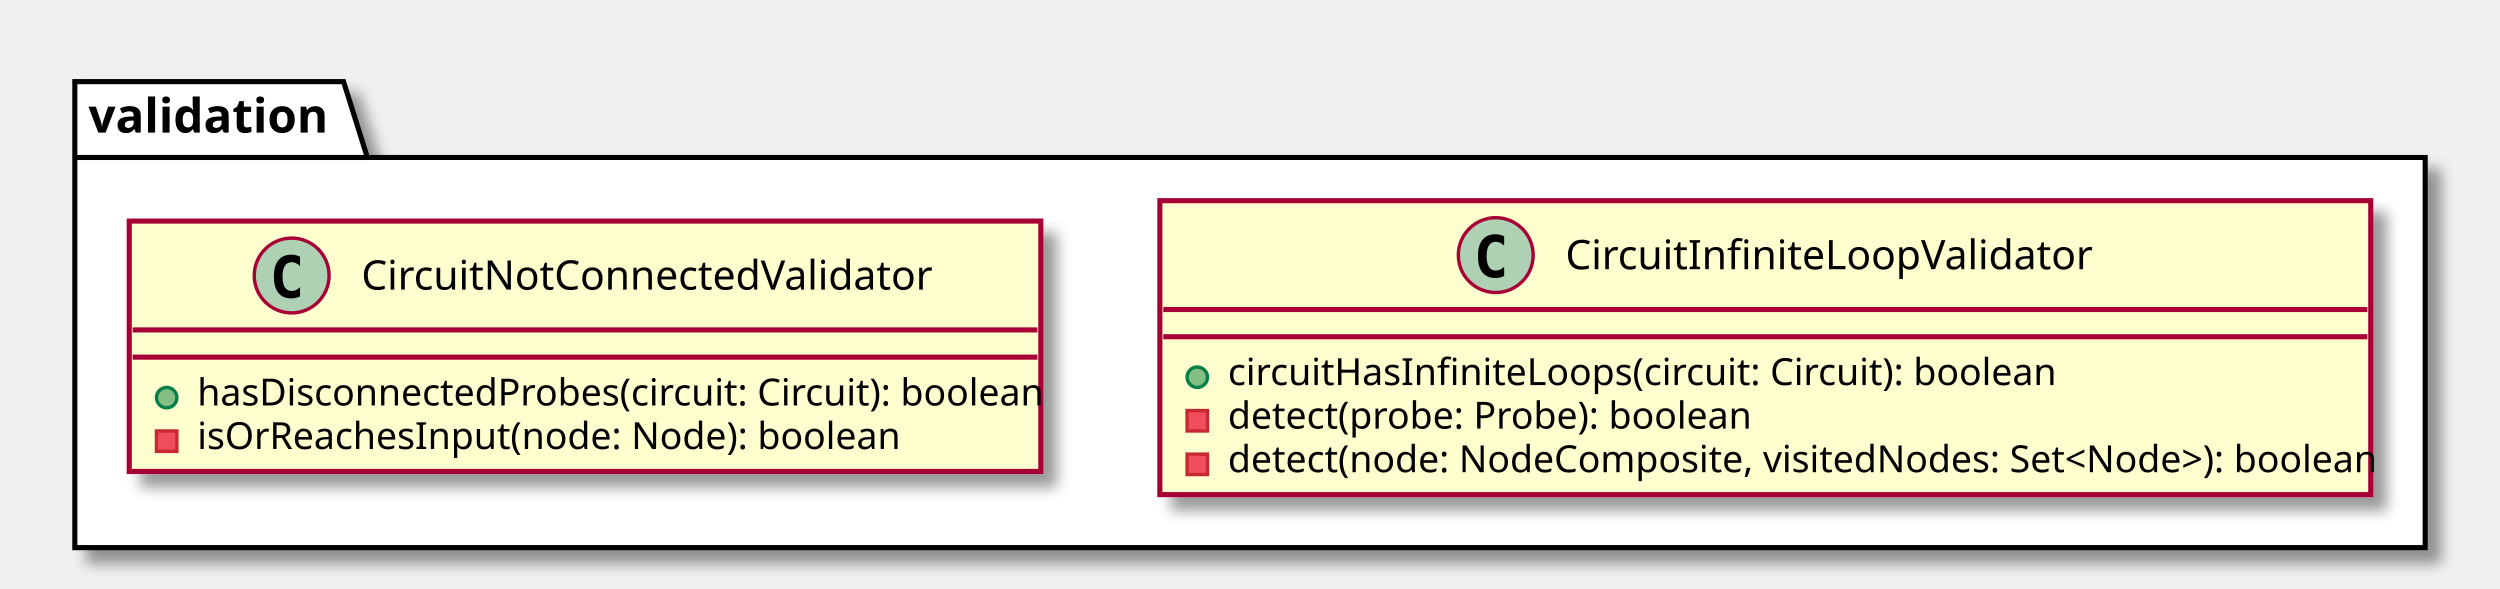
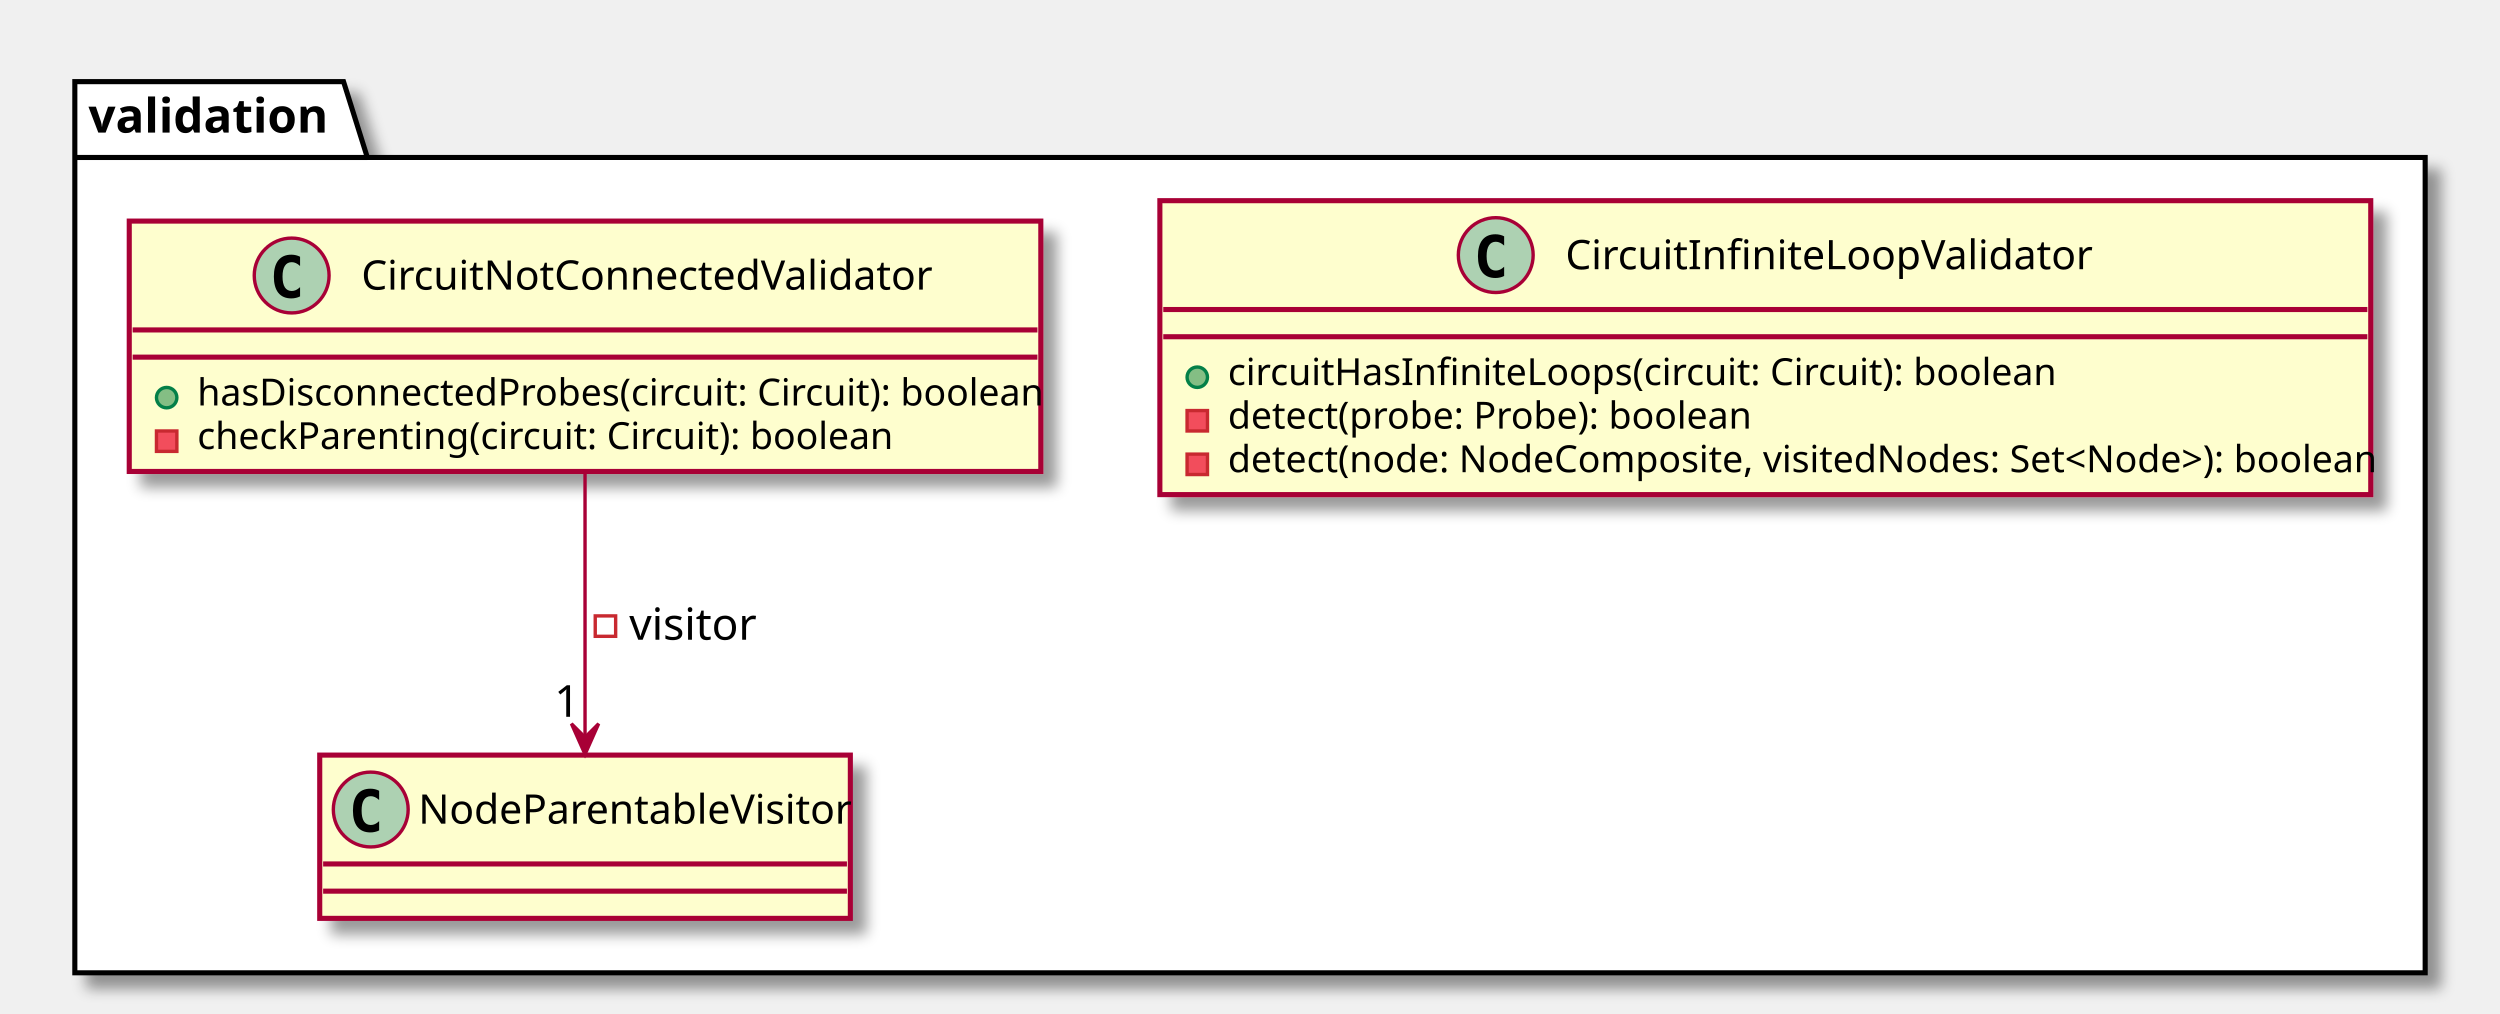
- <svg xmlns="http://www.w3.org/2000/svg" contentScriptType="application/ecmascript" contentStyleType="text/css" height="173px" preserveAspectRatio="none" style="width:735px;height:173px;" version="1.1" viewBox="0 0 735 173" width="735px" zoomAndPan="magnify">
+ <svg xmlns="http://www.w3.org/2000/svg" contentScriptType="application/ecmascript" contentStyleType="text/css" height="298px" preserveAspectRatio="none" style="width:735px;height:298px;" version="1.1" viewBox="0 0 735 298" width="735px" zoomAndPan="magnify">
  <defs>
-     <filter height="300%" id="f1n8bo4firf1jx" width="300%" x="-1" y="-1">
+     <filter height="300%" id="fdf7yr17h9pzr" width="300%" x="-1" y="-1">
      <feGaussianBlur result="blurOut" stdDeviation="2.0" />
      <feColorMatrix in="blurOut" result="blurOut2" type="matrix" values="0 0 0 0 0 0 0 0 0 0 0 0 0 0 0 0 0 0 .4 0" />
      <feOffset dx="4.0" dy="4.0" in="blurOut2" result="blurOut3" />
      <feBlend in="SourceGraphic" in2="blurOut3" mode="normal" />
    </filter>
  </defs>
  <g>
-     <polygon fill="#FFFFFF" filter="url(#f1n8bo4firf1jx)" points="22,24,101,24,108,46.297,713,46.297,713,161,22,161,22,24" style="stroke: #000000; stroke-width: 1.5;" />
+     <polygon fill="#FFFFFF" filter="url(#fdf7yr17h9pzr)" points="22,24,101,24,108,46.297,713,46.297,713,286,22,286,22,24" style="stroke: #000000; stroke-width: 1.5;" />
    <line style="stroke: #000000; stroke-width: 1.5;" x1="22" x2="108" y1="46.297" y2="46.297" />
-     <text fill="#000000" font-family="sans-serif" font-size="14" font-weight="bold" lengthAdjust="spacingAndGlyphs" textLength="73" x="26" y="38.995">validation
-         </text>
-     <rect fill="#FEFECE" filter="url(#f1n8bo4firf1jx)" height="86.414" id="CircuitInfiniteLoopValidator" style="stroke: #A80036; stroke-width: 1.5;" width="356" x="341" y="59" />
+     <text fill="#000000" font-family="sans-serif" font-size="14" font-weight="bold" lengthAdjust="spacingAndGlyphs" textLength="73" x="26" y="38.995">validation</text>
+     <rect fill="#FEFECE" filter="url(#fdf7yr17h9pzr)" height="86.414" id="CircuitInfiniteLoopValidator" style="stroke: #A80036; stroke-width: 1.5;" width="356" x="341" y="59" />
    <ellipse cx="439.75" cy="75" fill="#ADD1B2" rx="11" ry="11" style="stroke: #A80036; stroke-width: 1.0;" />
    <path d="M442.219,81.141 Q441.641,81.438 441,81.578 Q440.359,81.734 439.656,81.734 Q437.156,81.734 435.828,80.094 Q434.516,78.438 434.516,75.312 Q434.516,72.188 435.828,70.531 Q437.156,68.875 439.656,68.875 Q440.359,68.875 441,69.031 Q441.656,69.188 442.219,69.484 L442.219,72.203 Q441.594,71.625 441,71.359 Q440.406,71.078 439.781,71.078 Q438.438,71.078 437.75,72.156 Q437.062,73.219 437.062,75.312 Q437.062,77.406 437.75,78.484 Q438.438,79.547 439.781,79.547 Q440.406,79.547 441,79.281 Q441.594,79 442.219,78.422 L442.219,81.141 Z " />
-     <text fill="#000000" font-family="sans-serif" font-size="12" lengthAdjust="spacingAndGlyphs" textLength="150" x="460.25" y="79.154">CircuitInfiniteLoopValidator
-         </text>
+     <text fill="#000000" font-family="sans-serif" font-size="12" lengthAdjust="spacingAndGlyphs" textLength="150" x="460.25" y="79.154">CircuitInfiniteLoopValidator</text>
    <line style="stroke: #A80036; stroke-width: 1.5;" x1="342" x2="696" y1="91" y2="91" />
    <line style="stroke: #A80036; stroke-width: 1.5;" x1="342" x2="696" y1="99" y2="99" />
    <ellipse cx="352" cy="110.902" fill="#84BE84" rx="3" ry="3" style="stroke: #038048; stroke-width: 1.0;" />
-     <text fill="#000000" font-family="sans-serif" font-size="11" lengthAdjust="spacingAndGlyphs" textLength="238" x="361" y="113.21">circuitHasInfiniteLoops(circuit: Circuit): boolean
-         </text>
+     <text fill="#000000" font-family="sans-serif" font-size="11" lengthAdjust="spacingAndGlyphs" textLength="238" x="361" y="113.21">circuitHasInfiniteLoops(circuit: Circuit): boolean</text>
    <rect fill="#F24D5C" height="6" style="stroke: #C82930; stroke-width: 1.0;" width="6" x="349" y="120.707" />
-     <text fill="#000000" font-family="sans-serif" font-size="11" lengthAdjust="spacingAndGlyphs" textLength="147" x="361" y="126.015">detect(probe: Probe): boolean
-         </text>
+     <text fill="#000000" font-family="sans-serif" font-size="11" lengthAdjust="spacingAndGlyphs" textLength="147" x="361" y="126.015">detect(probe: Probe): boolean</text>
    <rect fill="#F24D5C" height="6" style="stroke: #C82930; stroke-width: 1.0;" width="6" x="349" y="133.512" />
-     <text fill="#000000" font-family="sans-serif" font-size="11" lengthAdjust="spacingAndGlyphs" textLength="330" x="361" y="138.82">detect(node: NodeComposite, visitedNodes: Set&lt;Node&gt;): boolean
-         </text>
-     <rect fill="#FEFECE" filter="url(#f1n8bo4firf1jx)" height="73.609" id="CircuitNotConnectedValidator" style="stroke: #A80036; stroke-width: 1.5;" width="268" x="38" y="65" />
+     <text fill="#000000" font-family="sans-serif" font-size="11" lengthAdjust="spacingAndGlyphs" textLength="330" x="361" y="138.82">detect(node: NodeComposite, visitedNodes: Set&lt;Node&gt;): boolean</text>
+     <rect fill="#FEFECE" filter="url(#fdf7yr17h9pzr)" height="73.609" id="CircuitNotConnectedValidator" style="stroke: #A80036; stroke-width: 1.5;" width="268" x="38" y="65" />
    <ellipse cx="85.75" cy="81" fill="#ADD1B2" rx="11" ry="11" style="stroke: #A80036; stroke-width: 1.0;" />
    <path d="M88.219,87.141 Q87.641,87.438 87,87.578 Q86.359,87.734 85.656,87.734 Q83.156,87.734 81.828,86.094 Q80.516,84.438 80.516,81.312 Q80.516,78.188 81.828,76.531 Q83.156,74.875 85.656,74.875 Q86.359,74.875 87,75.031 Q87.656,75.188 88.219,75.484 L88.219,78.203 Q87.594,77.625 87,77.359 Q86.406,77.078 85.781,77.078 Q84.438,77.078 83.75,78.156 Q83.062,79.219 83.062,81.312 Q83.062,83.406 83.75,84.484 Q84.438,85.547 85.781,85.547 Q86.406,85.547 87,85.281 Q87.594,85 88.219,84.422 L88.219,87.141 Z " />
-     <text fill="#000000" font-family="sans-serif" font-size="12" lengthAdjust="spacingAndGlyphs" textLength="164" x="106.25" y="85.154">CircuitNotConnectedValidator
-         </text>
+     <text fill="#000000" font-family="sans-serif" font-size="12" lengthAdjust="spacingAndGlyphs" textLength="164" x="106.25" y="85.154">CircuitNotConnectedValidator</text>
    <line style="stroke: #A80036; stroke-width: 1.5;" x1="39" x2="305" y1="97" y2="97" />
    <line style="stroke: #A80036; stroke-width: 1.5;" x1="39" x2="305" y1="105" y2="105" />
    <ellipse cx="49" cy="116.902" fill="#84BE84" rx="3" ry="3" style="stroke: #038048; stroke-width: 1.0;" />
-     <text fill="#000000" font-family="sans-serif" font-size="11" lengthAdjust="spacingAndGlyphs" textLength="242" x="58" y="119.21">hasDisconnectedProbes(circuit: Circuit): boolean
-         </text>
+     <text fill="#000000" font-family="sans-serif" font-size="11" lengthAdjust="spacingAndGlyphs" textLength="242" x="58" y="119.21">hasDisconnectedProbes(circuit: Circuit): boolean</text>
    <rect fill="#F24D5C" height="6" style="stroke: #C82930; stroke-width: 1.0;" width="6" x="46" y="126.707" />
-     <text fill="#000000" font-family="sans-serif" font-size="11" lengthAdjust="spacingAndGlyphs" textLength="196" x="58" y="132.015">isOrReachesInput(node: Node): boolean
-         </text>
+     <text fill="#000000" font-family="sans-serif" font-size="11" lengthAdjust="spacingAndGlyphs" textLength="201" x="58" y="132.015">checkParenting(circuit: Circuit): boolean</text>
+     <rect fill="#FEFECE" filter="url(#fdf7yr17h9pzr)" height="48" id="NodeParentableVisitor" style="stroke: #A80036; stroke-width: 1.5;" width="156" x="94" y="222" />
+     <ellipse cx="109" cy="238" fill="#ADD1B2" rx="11" ry="11" style="stroke: #A80036; stroke-width: 1.0;" />
+     <path d="M111.469,244.141 Q110.891,244.438 110.25,244.578 Q109.609,244.734 108.906,244.734 Q106.406,244.734 105.078,243.094 Q103.766,241.438 103.766,238.312 Q103.766,235.188 105.078,233.531 Q106.406,231.875 108.906,231.875 Q109.609,231.875 110.25,232.031 Q110.906,232.188 111.469,232.484 L111.469,235.203 Q110.844,234.625 110.25,234.359 Q109.656,234.078 109.031,234.078 Q107.688,234.078 107,235.156 Q106.312,236.219 106.312,238.312 Q106.312,240.406 107,241.484 Q107.688,242.547 109.031,242.547 Q109.656,242.547 110.25,242.281 Q110.844,242 111.469,241.422 L111.469,244.141 Z " />
+     <text fill="#000000" font-family="sans-serif" font-size="12" lengthAdjust="spacingAndGlyphs" textLength="124" x="123" y="242.154">NodeParentableVisitor</text>
+     <line style="stroke: #A80036; stroke-width: 1.5;" x1="95" x2="249" y1="254" y2="254" />
+     <line style="stroke: #A80036; stroke-width: 1.5;" x1="95" x2="249" y1="262" y2="262" />
+     <path d="M172,139.2 C172,163.24 172,194.35 172,216.6 " fill="none" id="CircuitNotConnectedValidator-NodeParentableVisitor" style="stroke: #A80036; stroke-width: 1.0;" />
+     <polygon fill="#A80036" points="172,221.77,176,212.77,172,216.77,168,212.77,172,221.77" style="stroke: #A80036; stroke-width: 1.0;" />
+     <rect fill="none" height="6" style="stroke: #C82930; stroke-width: 1.0;" width="6" x="175" y="181.076" />
+     <text fill="#000000" font-family="sans-serif" font-size="13" lengthAdjust="spacingAndGlyphs" textLength="36" x="185" y="188.081">visitor</text>
+     <text fill="#000000" font-family="sans-serif" font-size="13" lengthAdjust="spacingAndGlyphs" textLength="8" x="162.975" y="210.74">1</text>
  </g>
</svg>
